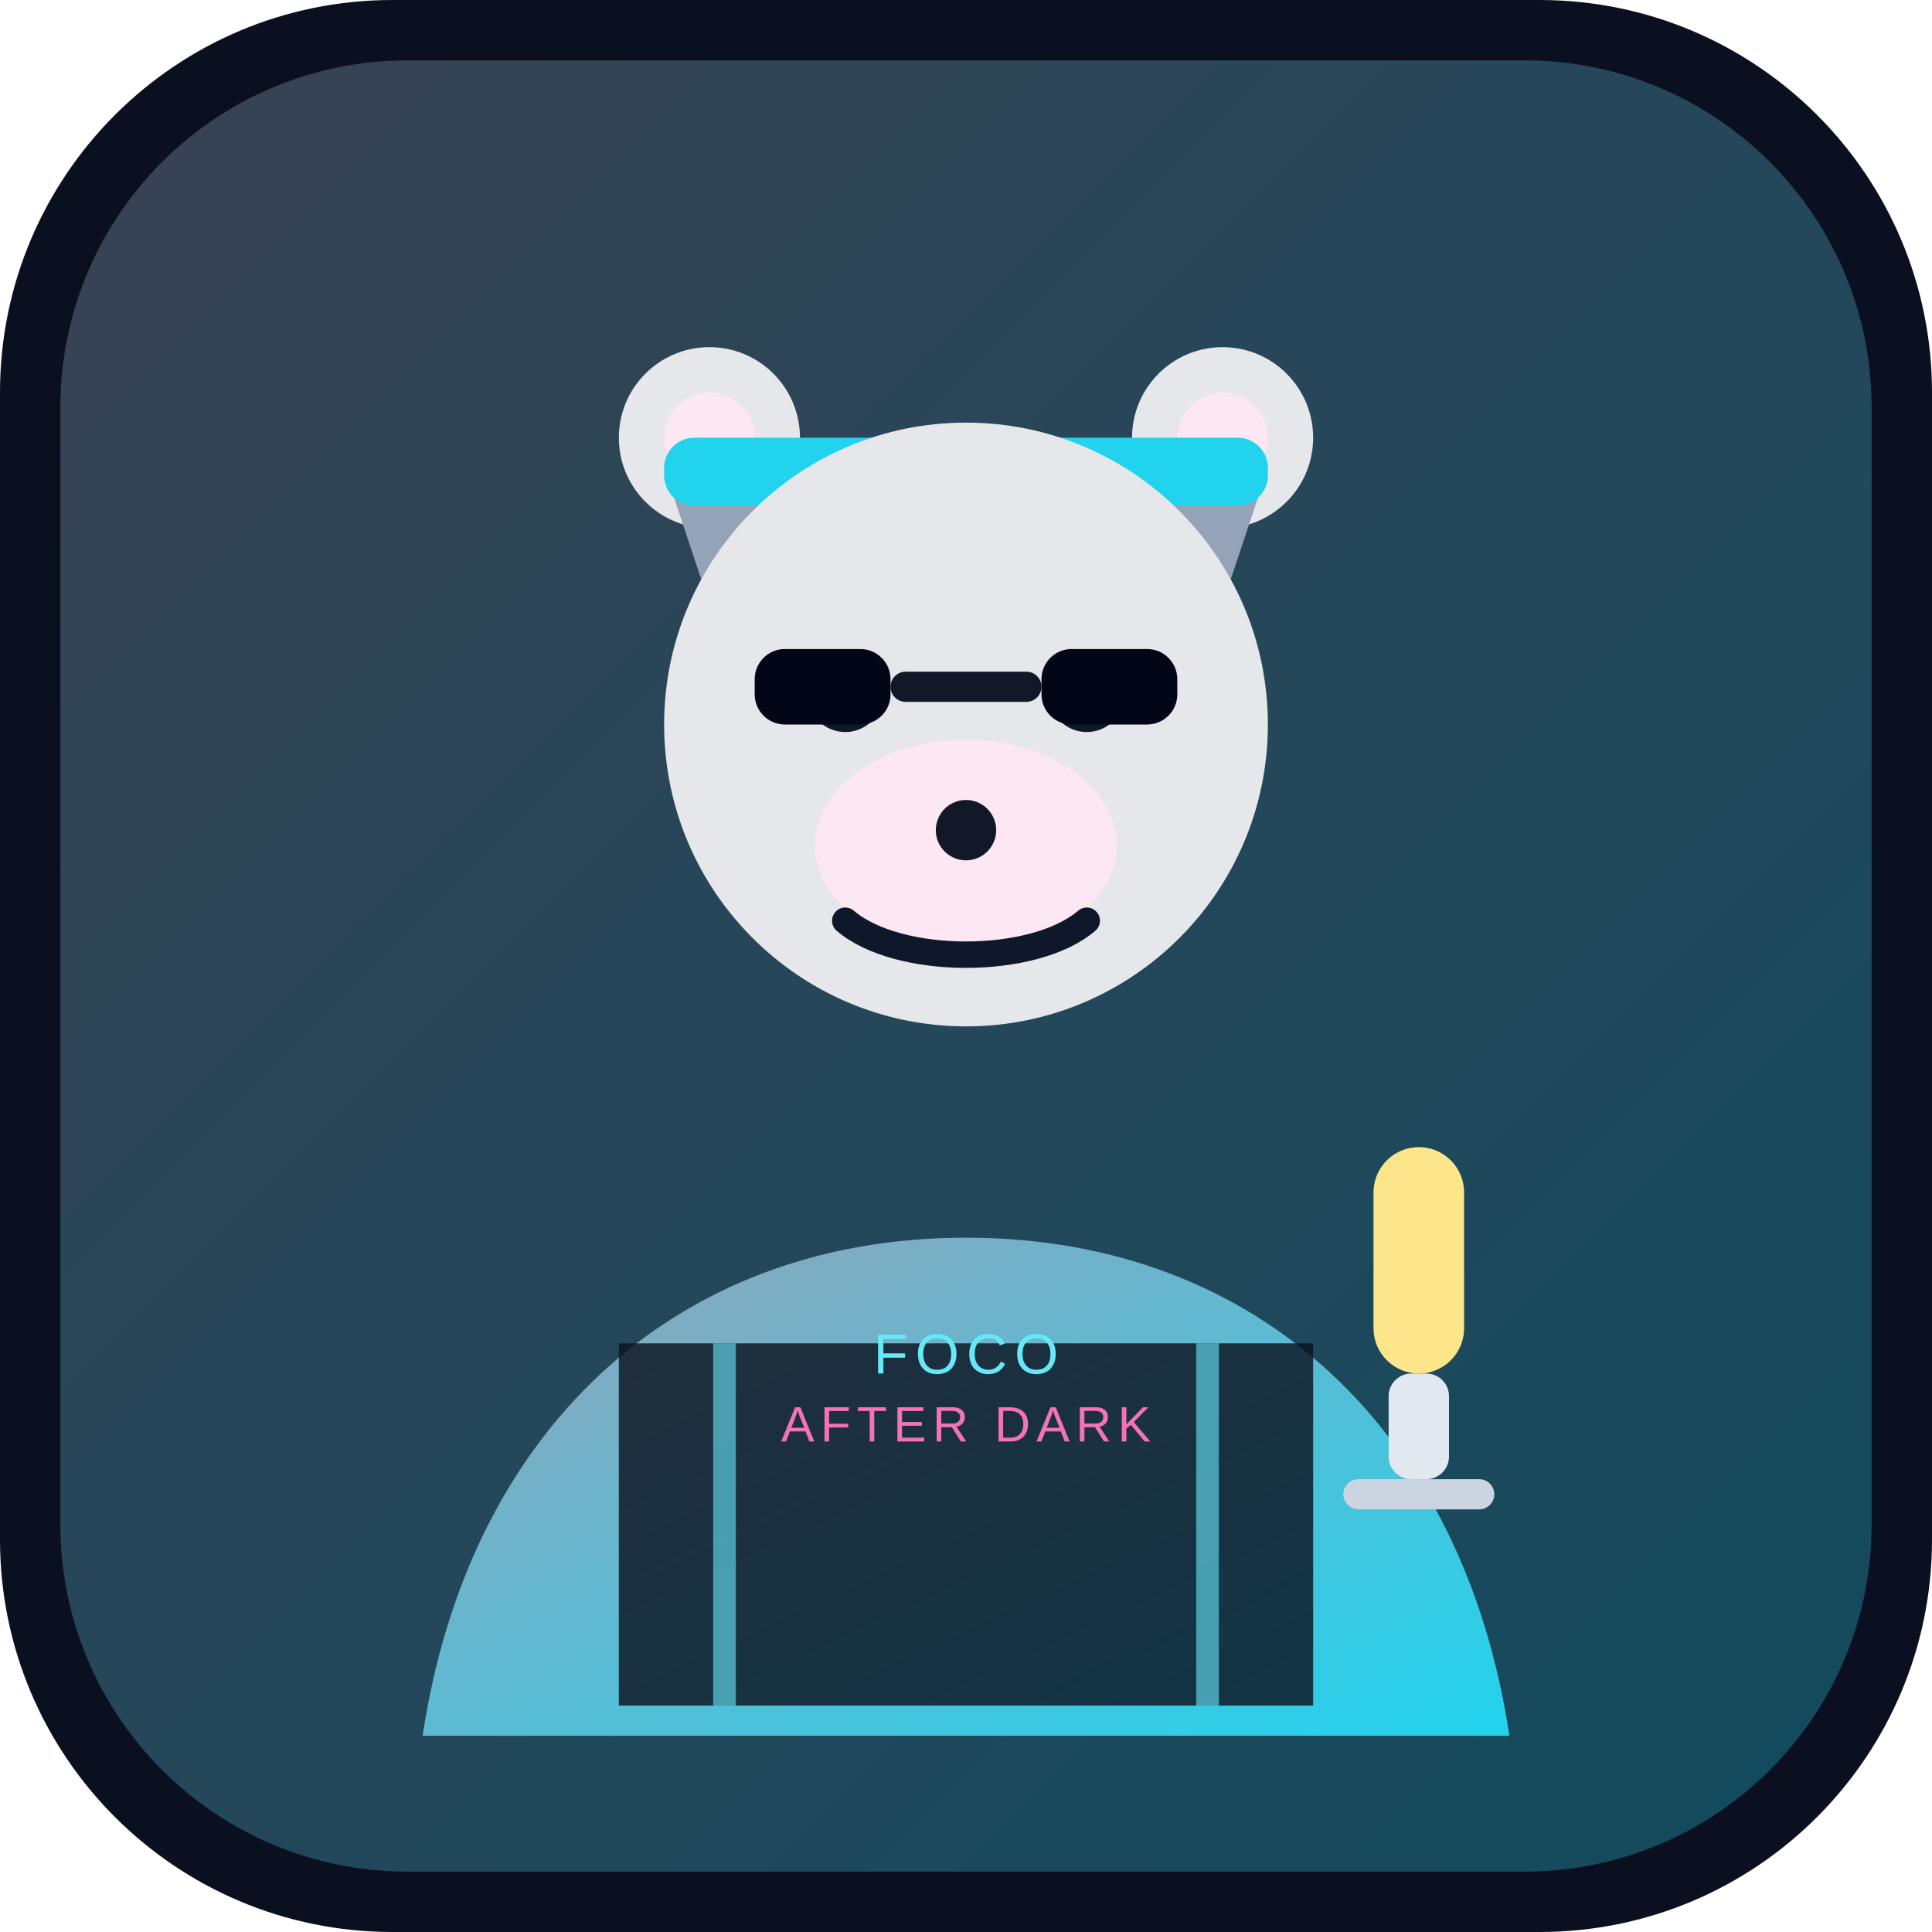
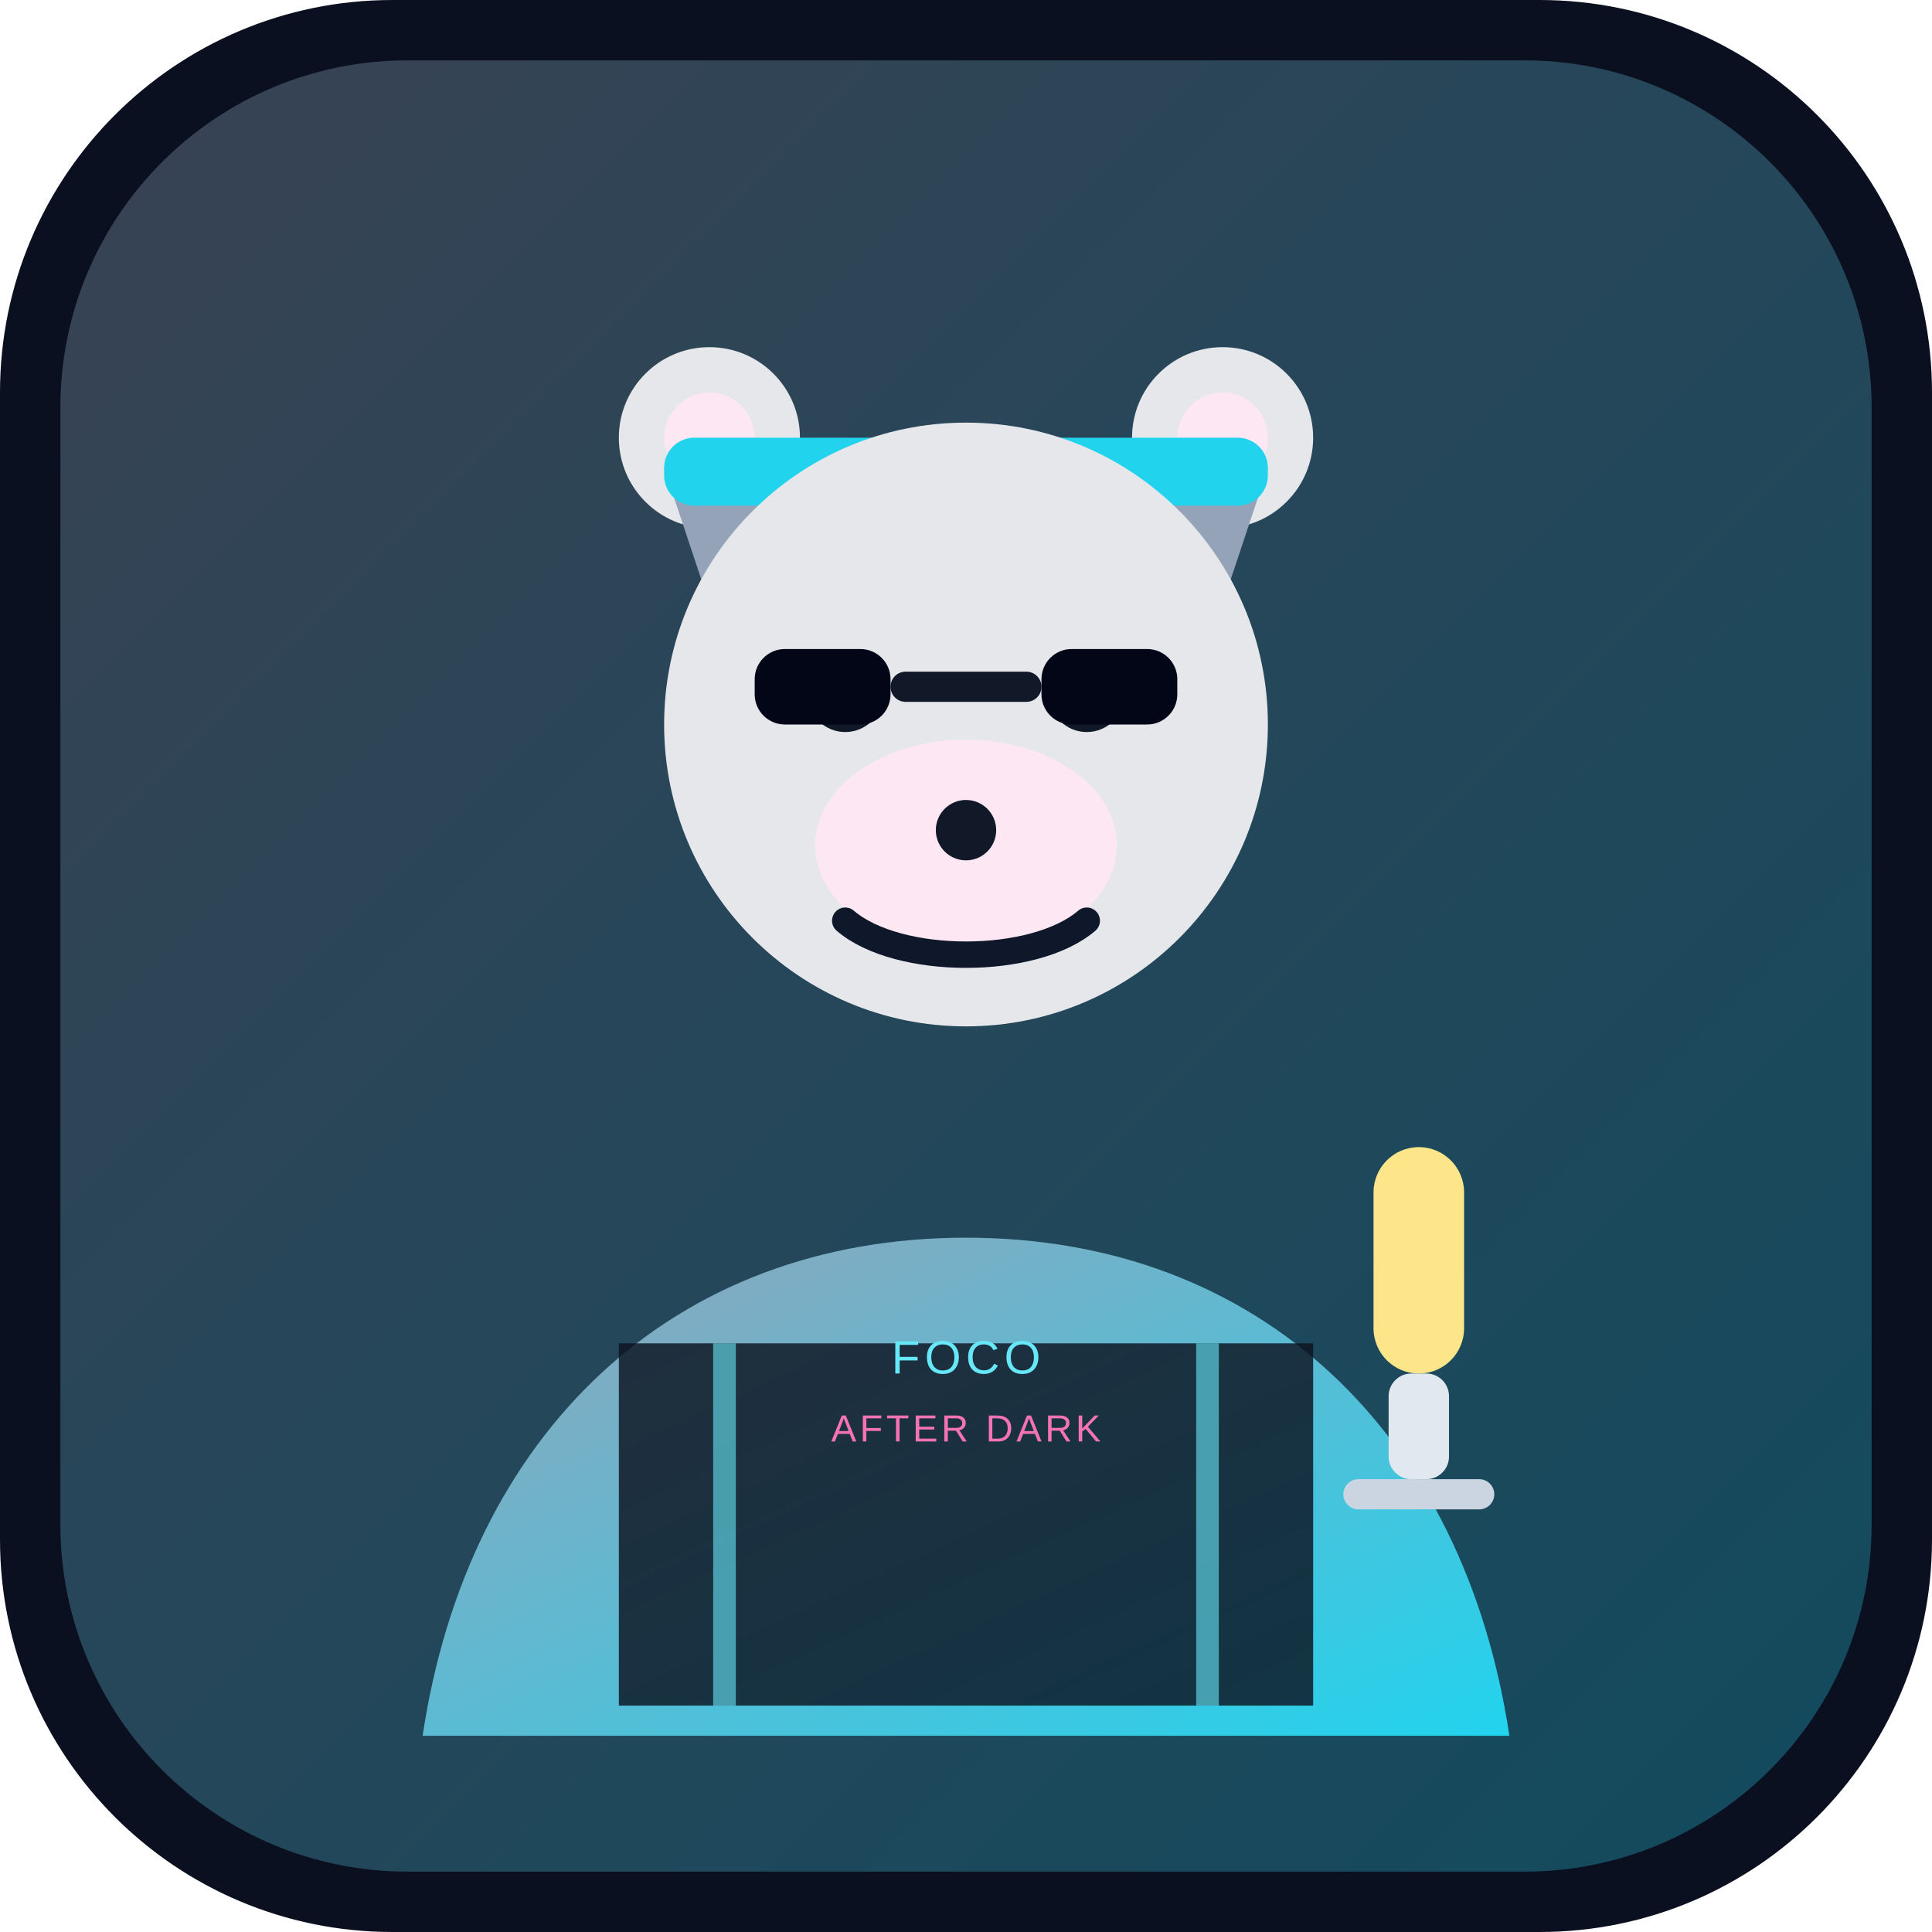
<svg xmlns="http://www.w3.org/2000/svg" viewBox="0 0 256 256" role="img" aria-label="Party Panda">
  <defs>
    <linearGradient id="bg" x1="0" y1="0" x2="1" y2="1">
      <stop offset="0%" stop-color="#94a3b8" stop-opacity="0.34" />
      <stop offset="100%" stop-color="#22d3ee" stop-opacity="0.30" />
    </linearGradient>
    <linearGradient id="shirt" x1="0" y1="0" x2="1" y2="1">
      <stop offset="0%" stop-color="#94a3b8" />
      <stop offset="100%" stop-color="#22d3ee" />
    </linearGradient>
  </defs>
  <rect width="256" height="256" rx="52" fill="#0b1020" />
  <rect x="8" y="8" width="240" height="240" rx="46" fill="url(#bg)" />
  <circle cx="94" cy="58" r="12" fill="#e5e7eb" />
  <circle cx="162" cy="58" r="12" fill="#e5e7eb" />
  <circle cx="94" cy="58" r="6" fill="#fce7f3" />
  <circle cx="162" cy="58" r="6" fill="#fce7f3" />
  <path d="M88 62h80l-8 24H96z" fill="#94a3b8" />
  <rect x="88" y="58" width="80" height="9" rx="4" fill="#22d3ee" />
  <circle cx="128" cy="96" r="40" fill="#e5e7eb" />
  <ellipse cx="128" cy="112" rx="20" ry="14" fill="#fce7f3" />
  <circle cx="112" cy="92" r="5" fill="#111827" />
  <circle cx="144" cy="92" r="5" fill="#111827" />
  <rect x="100" y="86" width="18" height="10" rx="4" fill="#020617" />
  <rect x="138" y="86" width="18" height="10" rx="4" fill="#020617" />
  <rect x="118" y="89" width="20" height="4" rx="2" fill="#111827" />
  <circle cx="128" cy="110" r="4" fill="#111827" />
  <path d="M112 122c7 6 25 6 32 0" fill="none" stroke="#0f172a" stroke-width="3.5" stroke-linecap="round" />
  <path d="M56 230c6-40 33-66 72-66s66 26 72 66" fill="url(#shirt)" />
  <path d="M82 178h92v48H82z" fill="#0b1220" opacity="0.82" />
  <path d="M96 178v48M160 178v48" stroke="#67e8f9" stroke-width="3" opacity="0.6" />
-   <text x="128" y="182" text-anchor="middle" font-family="Arial, sans-serif" font-size="7.5" fill="#67e8f9" letter-spacing="0.95">FOCO</text>
-   <text x="128" y="191" text-anchor="middle" font-family="Arial, sans-serif" font-size="6.6" fill="#f472b6" letter-spacing="0.8">AFTER DARK</text>
+   <text x="128" y="182" text-anchor="middle" font-family="Arial, sans-serif" font-size="6.2" fill="#67e8f9" letter-spacing="0.62">FOCO</text>
+   <text x="128" y="191" text-anchor="middle" font-family="Arial, sans-serif" font-size="5.0" fill="#f472b6" letter-spacing="0.45">AFTER DARK</text>
  <rect x="182" y="152" width="12" height="30" rx="6" fill="#fde68a" />
  <rect x="184" y="182" width="8" height="14" rx="3" fill="#e2e8f0" />
  <rect x="178" y="196" width="20" height="4" rx="2" fill="#cbd5e1" />
</svg>
